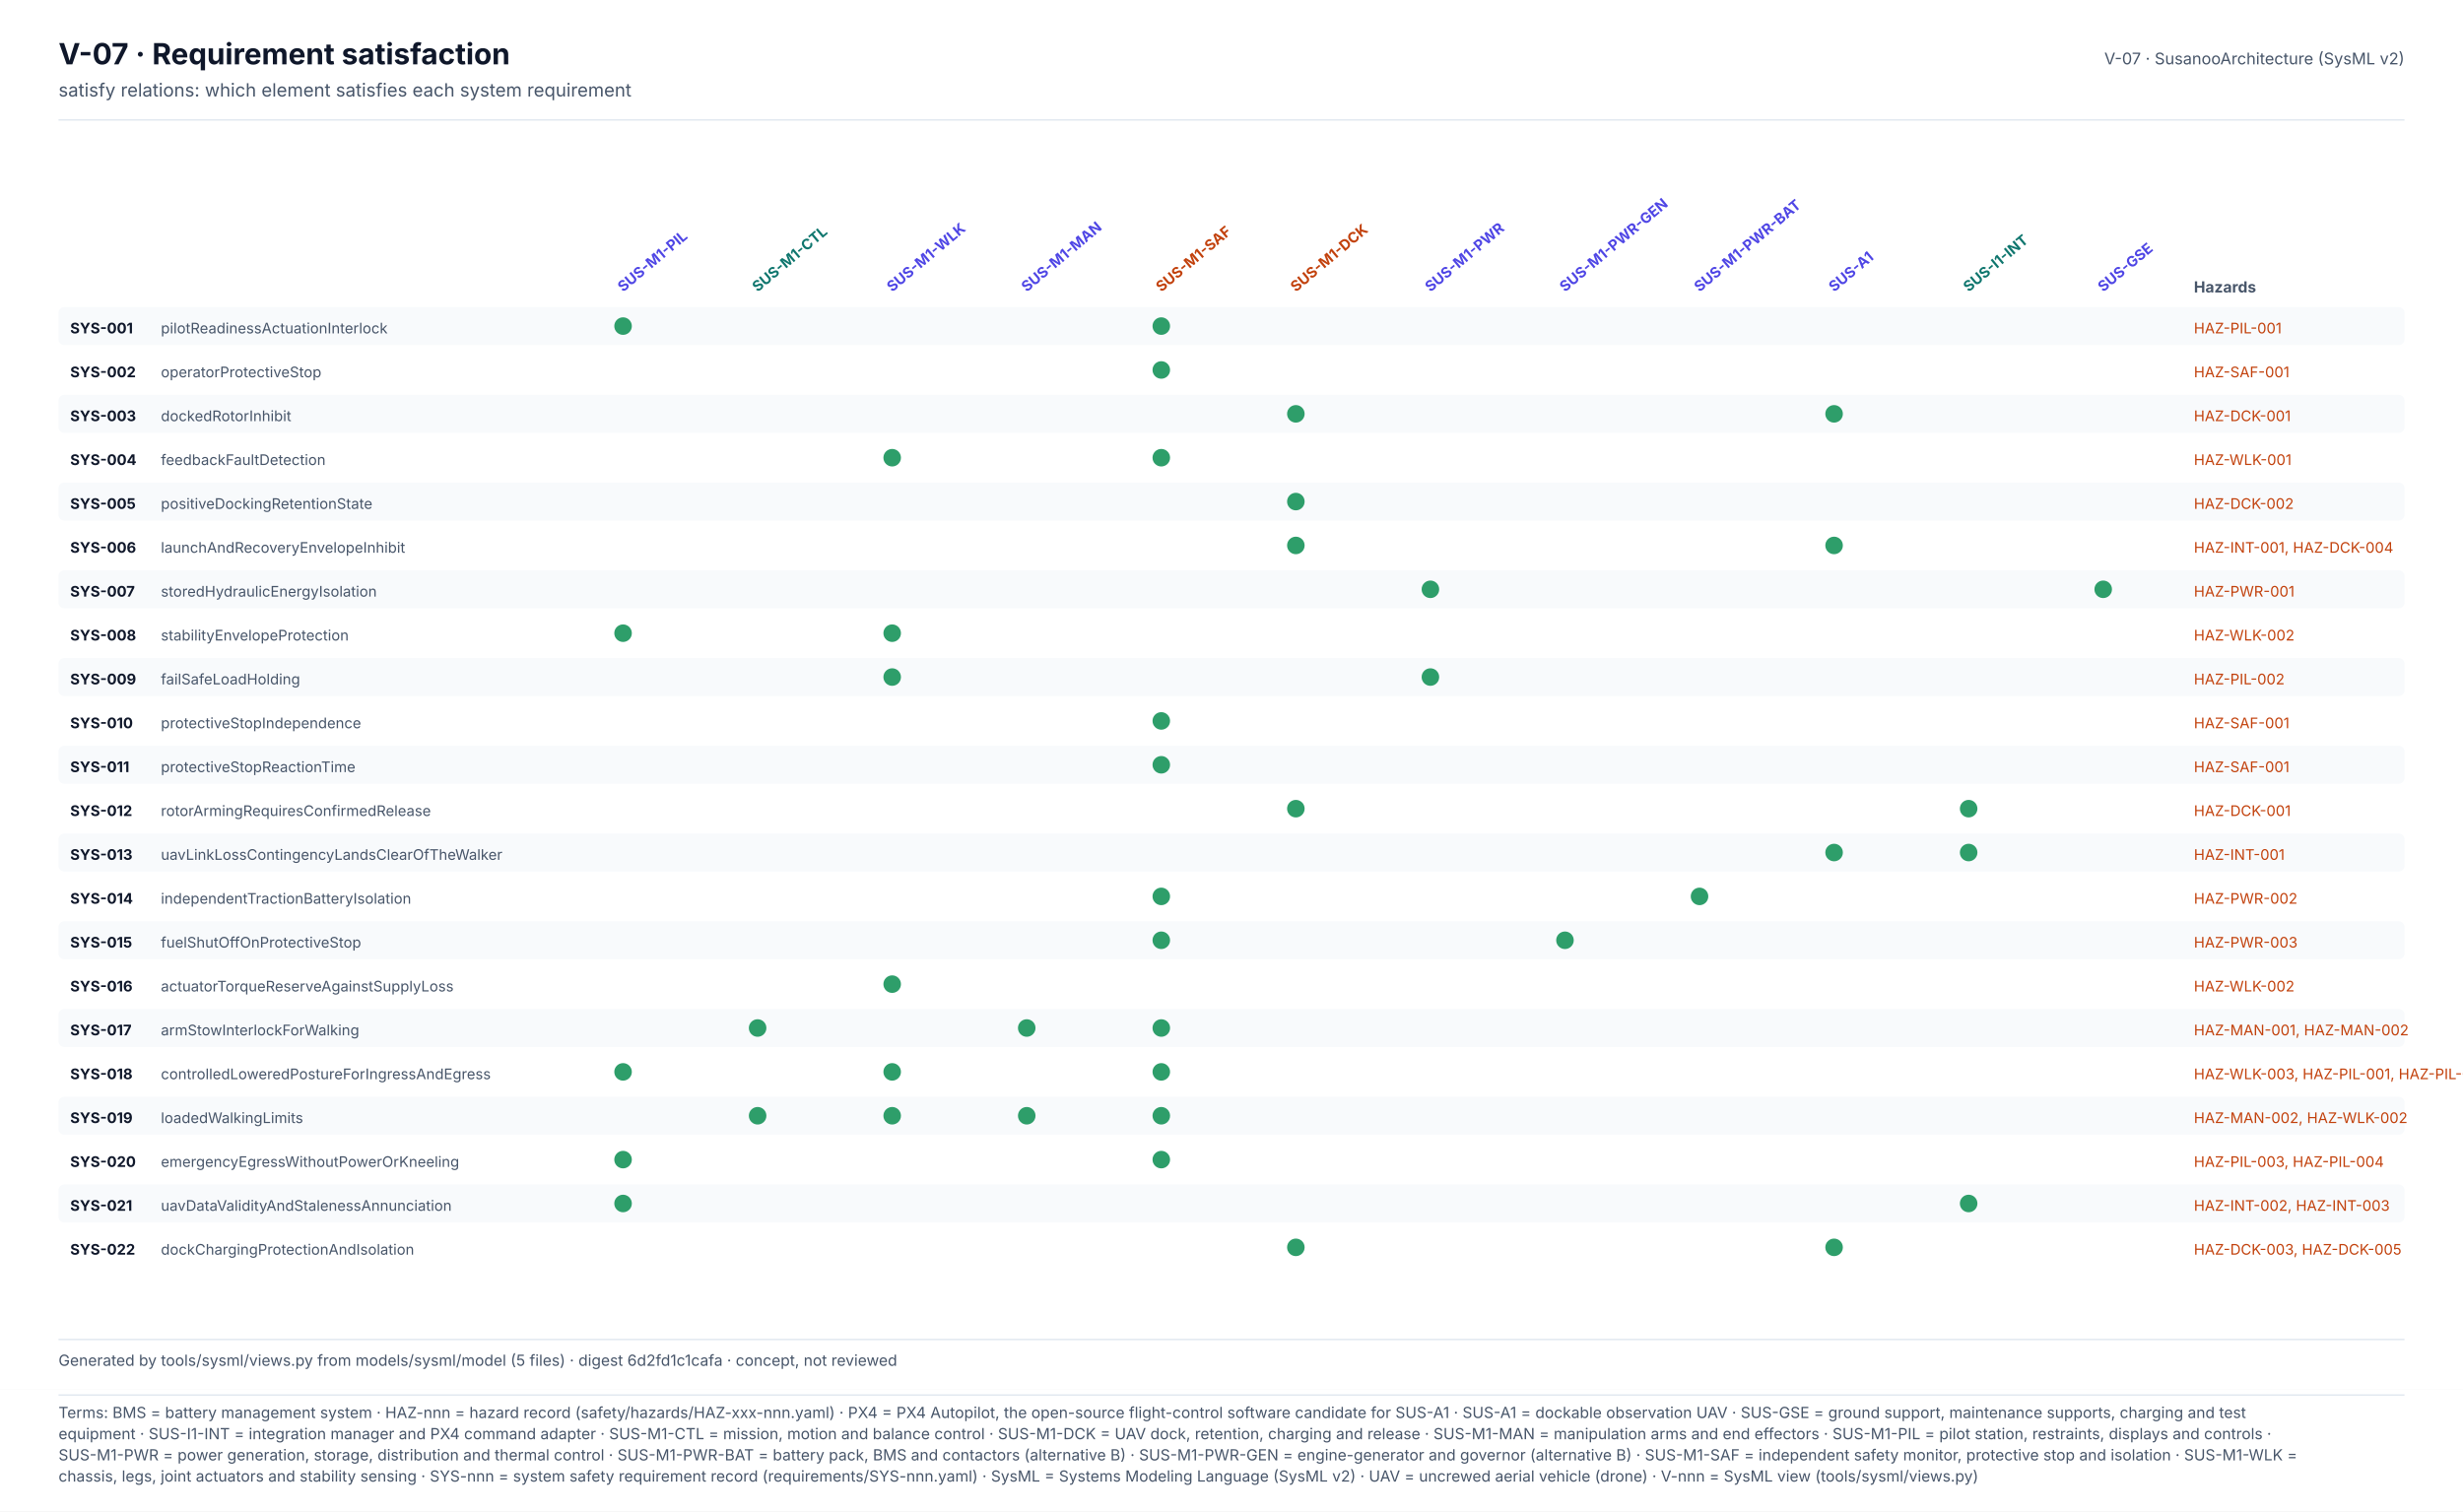
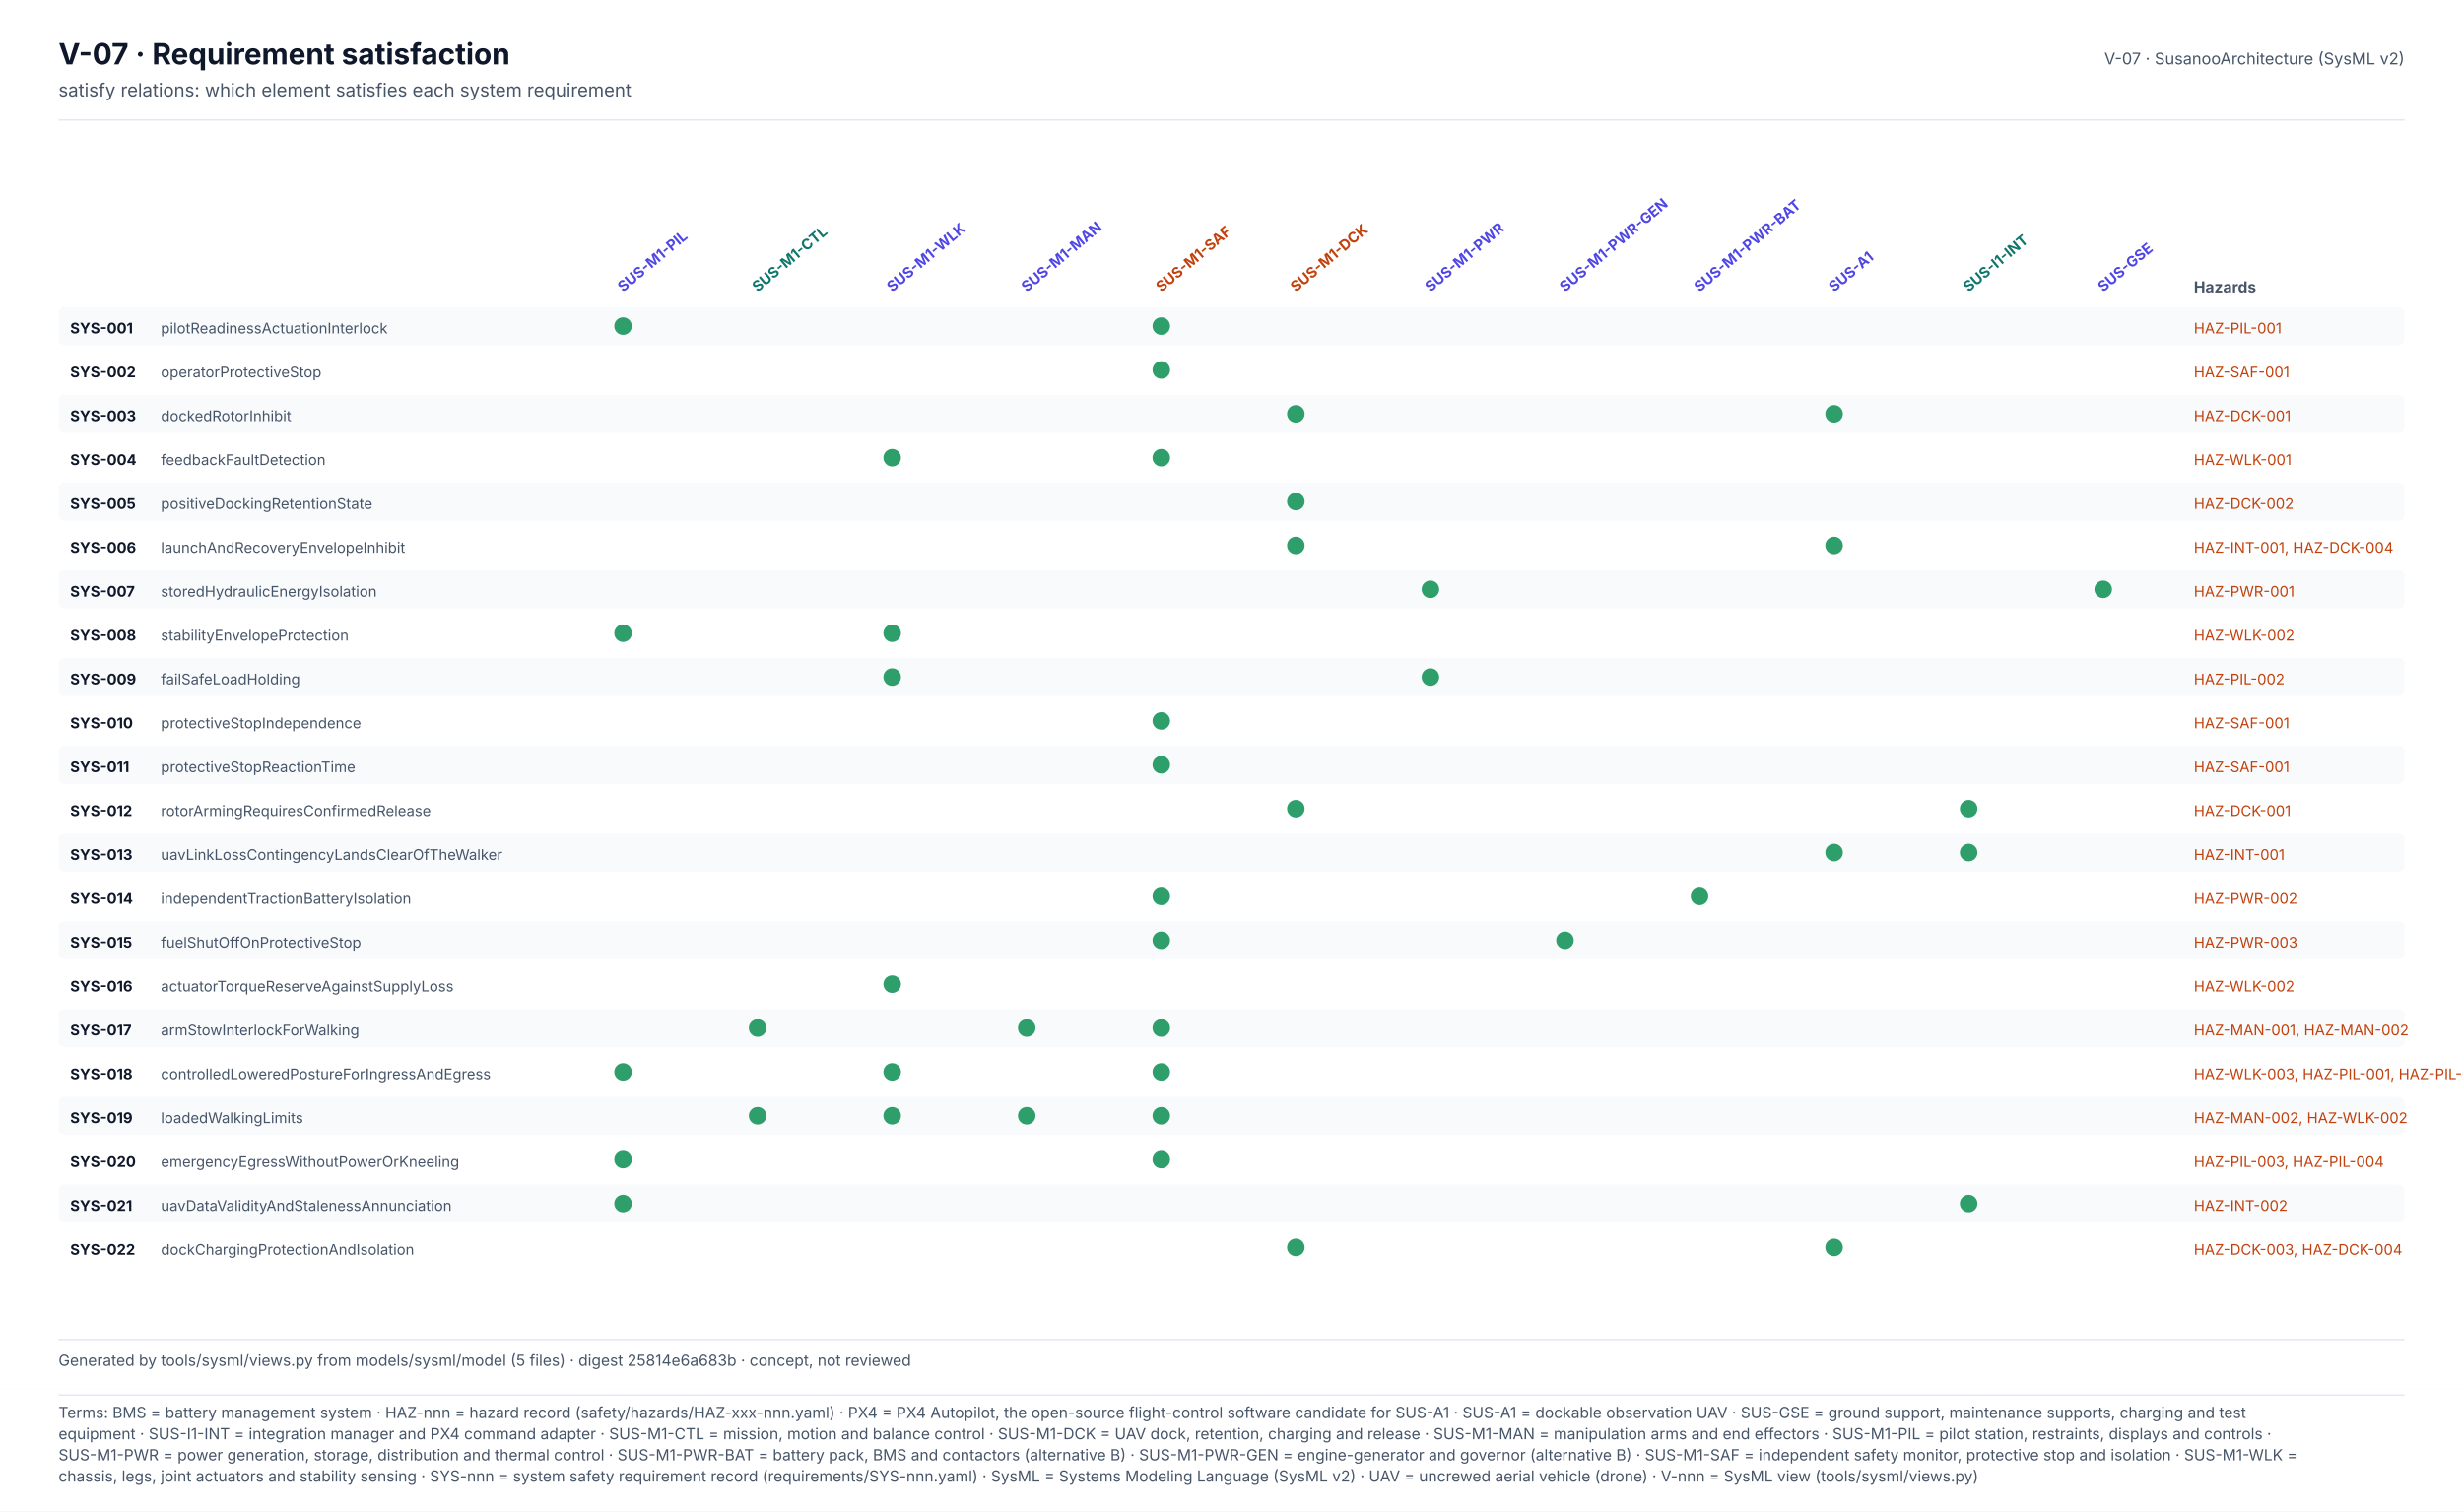
<svg xmlns="http://www.w3.org/2000/svg" width="1684" height="1033.6" viewBox="0 0 1684 1033.6" font-family="Inter, 'Segoe UI', Helvetica, Arial, sans-serif" role="img">
  <defs>
    <marker id="arr" viewBox="0 0 10 10" refX="9" refY="5" markerWidth="7" markerHeight="7" orient="auto-start-reverse">
      <path d="M0,0 L10,5 L0,10 z" fill="#475569" />
    </marker>
  </defs>
  <rect x="0" y="0" width="1684" height="950" rx="0" fill="#FFFFFF" stroke="none" stroke-width="0" />
  <text x="40" y="44" font-size="20" fill="#0F172A" font-weight="700">V-07 · Requirement satisfaction</text>
  <text x="40" y="66" font-size="12.5" fill="#475569">satisfy relations: which element satisfies each system requirement</text>
  <text x="1644" y="44" font-size="11" fill="#475569" text-anchor="end">V-07 · SusanooArchitecture (SysML v2)</text>
  <line x1="40" y1="82" x2="1644" y2="82" stroke="#E2E8F0" stroke-width="1" />
  <text x="426" y="200" font-size="10" fill="#4F46E5" font-weight="700" transform="rotate(-40 426 200)">SUS-M1-PIL</text>
  <text x="518" y="200" font-size="10" fill="#0F766E" font-weight="700" transform="rotate(-40 518 200)">SUS-M1-CTL</text>
  <text x="610" y="200" font-size="10" fill="#4F46E5" font-weight="700" transform="rotate(-40 610 200)">SUS-M1-WLK</text>
  <text x="702" y="200" font-size="10" fill="#4F46E5" font-weight="700" transform="rotate(-40 702 200)">SUS-M1-MAN</text>
  <text x="794" y="200" font-size="10" fill="#C2410C" font-weight="700" transform="rotate(-40 794 200)">SUS-M1-SAF</text>
  <text x="886" y="200" font-size="10" fill="#C2410C" font-weight="700" transform="rotate(-40 886 200)">SUS-M1-DCK</text>
  <text x="978" y="200" font-size="10" fill="#4F46E5" font-weight="700" transform="rotate(-40 978 200)">SUS-M1-PWR</text>
  <text x="1070" y="200" font-size="10" fill="#4F46E5" font-weight="700" transform="rotate(-40 1070 200)">SUS-M1-PWR-GEN</text>
  <text x="1162" y="200" font-size="10" fill="#4F46E5" font-weight="700" transform="rotate(-40 1162 200)">SUS-M1-PWR-BAT</text>
  <text x="1254" y="200" font-size="10" fill="#4F46E5" font-weight="700" transform="rotate(-40 1254 200)">SUS-A1</text>
  <text x="1346" y="200" font-size="10" fill="#0F766E" font-weight="700" transform="rotate(-40 1346 200)">SUS-I1-INT</text>
  <text x="1438" y="200" font-size="10" fill="#4F46E5" font-weight="700" transform="rotate(-40 1438 200)">SUS-GSE</text>
  <text x="1500" y="200" font-size="10.5" fill="#475569" font-weight="700">Hazards</text>
  <rect x="40" y="210" width="1604" height="26" rx="4" fill="#F8FAFC" stroke="none" stroke-width="0" />
  <text x="48" y="228" font-size="10" fill="#0F172A" font-weight="700">SYS-001</text>
  <text x="110" y="228" font-size="10" fill="#475569">pilotReadinessActuationInterlock</text>
  <circle cx="426" cy="223" r="6" fill="#2E9E6A" stroke="none" />
  <circle cx="794" cy="223" r="6" fill="#2E9E6A" stroke="none" />
  <text x="1500" y="228" font-size="10" fill="#C2410C">HAZ-PIL-001</text>
  <rect x="40" y="240" width="1604" height="26" rx="4" fill="#FFFFFF" stroke="none" stroke-width="0" />
  <text x="48" y="258" font-size="10" fill="#0F172A" font-weight="700">SYS-002</text>
  <text x="110" y="258" font-size="10" fill="#475569">operatorProtectiveStop</text>
  <circle cx="794" cy="253" r="6" fill="#2E9E6A" stroke="none" />
  <text x="1500" y="258" font-size="10" fill="#C2410C">HAZ-SAF-001</text>
  <rect x="40" y="270" width="1604" height="26" rx="4" fill="#F8FAFC" stroke="none" stroke-width="0" />
  <text x="48" y="288" font-size="10" fill="#0F172A" font-weight="700">SYS-003</text>
  <text x="110" y="288" font-size="10" fill="#475569">dockedRotorInhibit</text>
  <circle cx="886" cy="283" r="6" fill="#2E9E6A" stroke="none" />
  <circle cx="1254" cy="283" r="6" fill="#2E9E6A" stroke="none" />
  <text x="1500" y="288" font-size="10" fill="#C2410C">HAZ-DCK-001</text>
  <rect x="40" y="300" width="1604" height="26" rx="4" fill="#FFFFFF" stroke="none" stroke-width="0" />
  <text x="48" y="318" font-size="10" fill="#0F172A" font-weight="700">SYS-004</text>
  <text x="110" y="318" font-size="10" fill="#475569">feedbackFaultDetection</text>
  <circle cx="610" cy="313" r="6" fill="#2E9E6A" stroke="none" />
  <circle cx="794" cy="313" r="6" fill="#2E9E6A" stroke="none" />
  <text x="1500" y="318" font-size="10" fill="#C2410C">HAZ-WLK-001</text>
  <rect x="40" y="330" width="1604" height="26" rx="4" fill="#F8FAFC" stroke="none" stroke-width="0" />
  <text x="48" y="348" font-size="10" fill="#0F172A" font-weight="700">SYS-005</text>
  <text x="110" y="348" font-size="10" fill="#475569">positiveDockingRetentionState</text>
  <circle cx="886" cy="343" r="6" fill="#2E9E6A" stroke="none" />
  <text x="1500" y="348" font-size="10" fill="#C2410C">HAZ-DCK-002</text>
  <rect x="40" y="360" width="1604" height="26" rx="4" fill="#FFFFFF" stroke="none" stroke-width="0" />
  <text x="48" y="378" font-size="10" fill="#0F172A" font-weight="700">SYS-006</text>
  <text x="110" y="378" font-size="10" fill="#475569">launchAndRecoveryEnvelopeInhibit</text>
  <circle cx="886" cy="373" r="6" fill="#2E9E6A" stroke="none" />
  <circle cx="1254" cy="373" r="6" fill="#2E9E6A" stroke="none" />
  <text x="1500" y="378" font-size="10" fill="#C2410C">HAZ-INT-001, HAZ-DCK-004</text>
  <rect x="40" y="390" width="1604" height="26" rx="4" fill="#F8FAFC" stroke="none" stroke-width="0" />
  <text x="48" y="408" font-size="10" fill="#0F172A" font-weight="700">SYS-007</text>
  <text x="110" y="408" font-size="10" fill="#475569">storedHydraulicEnergyIsolation</text>
  <circle cx="978" cy="403" r="6" fill="#2E9E6A" stroke="none" />
  <circle cx="1438" cy="403" r="6" fill="#2E9E6A" stroke="none" />
  <text x="1500" y="408" font-size="10" fill="#C2410C">HAZ-PWR-001</text>
  <rect x="40" y="420" width="1604" height="26" rx="4" fill="#FFFFFF" stroke="none" stroke-width="0" />
  <text x="48" y="438" font-size="10" fill="#0F172A" font-weight="700">SYS-008</text>
  <text x="110" y="438" font-size="10" fill="#475569">stabilityEnvelopeProtection</text>
  <circle cx="426" cy="433" r="6" fill="#2E9E6A" stroke="none" />
  <circle cx="610" cy="433" r="6" fill="#2E9E6A" stroke="none" />
  <text x="1500" y="438" font-size="10" fill="#C2410C">HAZ-WLK-002</text>
  <rect x="40" y="450" width="1604" height="26" rx="4" fill="#F8FAFC" stroke="none" stroke-width="0" />
  <text x="48" y="468" font-size="10" fill="#0F172A" font-weight="700">SYS-009</text>
  <text x="110" y="468" font-size="10" fill="#475569">failSafeLoadHolding</text>
  <circle cx="610" cy="463" r="6" fill="#2E9E6A" stroke="none" />
  <circle cx="978" cy="463" r="6" fill="#2E9E6A" stroke="none" />
  <text x="1500" y="468" font-size="10" fill="#C2410C">HAZ-PIL-002</text>
  <rect x="40" y="480" width="1604" height="26" rx="4" fill="#FFFFFF" stroke="none" stroke-width="0" />
  <text x="48" y="498" font-size="10" fill="#0F172A" font-weight="700">SYS-010</text>
  <text x="110" y="498" font-size="10" fill="#475569">protectiveStopIndependence</text>
  <circle cx="794" cy="493" r="6" fill="#2E9E6A" stroke="none" />
  <text x="1500" y="498" font-size="10" fill="#C2410C">HAZ-SAF-001</text>
  <rect x="40" y="510" width="1604" height="26" rx="4" fill="#F8FAFC" stroke="none" stroke-width="0" />
  <text x="48" y="528" font-size="10" fill="#0F172A" font-weight="700">SYS-011</text>
  <text x="110" y="528" font-size="10" fill="#475569">protectiveStopReactionTime</text>
  <circle cx="794" cy="523" r="6" fill="#2E9E6A" stroke="none" />
  <text x="1500" y="528" font-size="10" fill="#C2410C">HAZ-SAF-001</text>
  <rect x="40" y="540" width="1604" height="26" rx="4" fill="#FFFFFF" stroke="none" stroke-width="0" />
  <text x="48" y="558" font-size="10" fill="#0F172A" font-weight="700">SYS-012</text>
  <text x="110" y="558" font-size="10" fill="#475569">rotorArmingRequiresConfirmedRelease</text>
  <circle cx="886" cy="553" r="6" fill="#2E9E6A" stroke="none" />
  <circle cx="1346" cy="553" r="6" fill="#2E9E6A" stroke="none" />
  <text x="1500" y="558" font-size="10" fill="#C2410C">HAZ-DCK-001</text>
  <rect x="40" y="570" width="1604" height="26" rx="4" fill="#F8FAFC" stroke="none" stroke-width="0" />
  <text x="48" y="588" font-size="10" fill="#0F172A" font-weight="700">SYS-013</text>
  <text x="110" y="588" font-size="10" fill="#475569">uavLinkLossContingencyLandsClearOfTheWalker</text>
  <circle cx="1254" cy="583" r="6" fill="#2E9E6A" stroke="none" />
  <circle cx="1346" cy="583" r="6" fill="#2E9E6A" stroke="none" />
  <text x="1500" y="588" font-size="10" fill="#C2410C">HAZ-INT-001</text>
  <rect x="40" y="600" width="1604" height="26" rx="4" fill="#FFFFFF" stroke="none" stroke-width="0" />
  <text x="48" y="618" font-size="10" fill="#0F172A" font-weight="700">SYS-014</text>
  <text x="110" y="618" font-size="10" fill="#475569">independentTractionBatteryIsolation</text>
  <circle cx="794" cy="613" r="6" fill="#2E9E6A" stroke="none" />
  <circle cx="1162" cy="613" r="6" fill="#2E9E6A" stroke="none" />
  <text x="1500" y="618" font-size="10" fill="#C2410C">HAZ-PWR-002</text>
  <rect x="40" y="630" width="1604" height="26" rx="4" fill="#F8FAFC" stroke="none" stroke-width="0" />
  <text x="48" y="648" font-size="10" fill="#0F172A" font-weight="700">SYS-015</text>
  <text x="110" y="648" font-size="10" fill="#475569">fuelShutOffOnProtectiveStop</text>
  <circle cx="794" cy="643" r="6" fill="#2E9E6A" stroke="none" />
  <circle cx="1070" cy="643" r="6" fill="#2E9E6A" stroke="none" />
  <text x="1500" y="648" font-size="10" fill="#C2410C">HAZ-PWR-003</text>
  <rect x="40" y="660" width="1604" height="26" rx="4" fill="#FFFFFF" stroke="none" stroke-width="0" />
  <text x="48" y="678" font-size="10" fill="#0F172A" font-weight="700">SYS-016</text>
  <text x="110" y="678" font-size="10" fill="#475569">actuatorTorqueReserveAgainstSupplyLoss</text>
  <circle cx="610" cy="673" r="6" fill="#2E9E6A" stroke="none" />
  <text x="1500" y="678" font-size="10" fill="#C2410C">HAZ-WLK-002</text>
  <rect x="40" y="690" width="1604" height="26" rx="4" fill="#F8FAFC" stroke="none" stroke-width="0" />
  <text x="48" y="708" font-size="10" fill="#0F172A" font-weight="700">SYS-017</text>
  <text x="110" y="708" font-size="10" fill="#475569">armStowInterlockForWalking</text>
  <circle cx="518" cy="703" r="6" fill="#2E9E6A" stroke="none" />
  <circle cx="702" cy="703" r="6" fill="#2E9E6A" stroke="none" />
  <circle cx="794" cy="703" r="6" fill="#2E9E6A" stroke="none" />
  <text x="1500" y="708" font-size="10" fill="#C2410C">HAZ-MAN-001, HAZ-MAN-002</text>
  <rect x="40" y="720" width="1604" height="26" rx="4" fill="#FFFFFF" stroke="none" stroke-width="0" />
  <text x="48" y="738" font-size="10" fill="#0F172A" font-weight="700">SYS-018</text>
  <text x="110" y="738" font-size="10" fill="#475569">controlledLoweredPostureForIngressAndEgress</text>
  <circle cx="426" cy="733" r="6" fill="#2E9E6A" stroke="none" />
  <circle cx="610" cy="733" r="6" fill="#2E9E6A" stroke="none" />
  <circle cx="794" cy="733" r="6" fill="#2E9E6A" stroke="none" />
  <text x="1500" y="738" font-size="10" fill="#C2410C">HAZ-WLK-003, HAZ-PIL-001, HAZ-PIL-004</text>
  <rect x="40" y="750" width="1604" height="26" rx="4" fill="#F8FAFC" stroke="none" stroke-width="0" />
  <text x="48" y="768" font-size="10" fill="#0F172A" font-weight="700">SYS-019</text>
  <text x="110" y="768" font-size="10" fill="#475569">loadedWalkingLimits</text>
  <circle cx="518" cy="763" r="6" fill="#2E9E6A" stroke="none" />
  <circle cx="610" cy="763" r="6" fill="#2E9E6A" stroke="none" />
  <circle cx="702" cy="763" r="6" fill="#2E9E6A" stroke="none" />
  <circle cx="794" cy="763" r="6" fill="#2E9E6A" stroke="none" />
  <text x="1500" y="768" font-size="10" fill="#C2410C">HAZ-MAN-002, HAZ-WLK-002</text>
  <rect x="40" y="780" width="1604" height="26" rx="4" fill="#FFFFFF" stroke="none" stroke-width="0" />
  <text x="48" y="798" font-size="10" fill="#0F172A" font-weight="700">SYS-020</text>
  <text x="110" y="798" font-size="10" fill="#475569">emergencyEgressWithoutPowerOrKneeling</text>
  <circle cx="426" cy="793" r="6" fill="#2E9E6A" stroke="none" />
  <circle cx="794" cy="793" r="6" fill="#2E9E6A" stroke="none" />
  <text x="1500" y="798" font-size="10" fill="#C2410C">HAZ-PIL-003, HAZ-PIL-004</text>
  <rect x="40" y="810" width="1604" height="26" rx="4" fill="#F8FAFC" stroke="none" stroke-width="0" />
  <text x="48" y="828" font-size="10" fill="#0F172A" font-weight="700">SYS-021</text>
  <text x="110" y="828" font-size="10" fill="#475569">uavDataValidityAndStalenessAnnunciation</text>
  <circle cx="426" cy="823" r="6" fill="#2E9E6A" stroke="none" />
  <circle cx="1346" cy="823" r="6" fill="#2E9E6A" stroke="none" />
-   <text x="1500" y="828" font-size="10" fill="#C2410C">HAZ-INT-002, HAZ-INT-003</text>
+   <text x="1500" y="828" font-size="10" fill="#C2410C">HAZ-INT-002</text>
  <rect x="40" y="840" width="1604" height="26" rx="4" fill="#FFFFFF" stroke="none" stroke-width="0" />
  <text x="48" y="858" font-size="10" fill="#0F172A" font-weight="700">SYS-022</text>
  <text x="110" y="858" font-size="10" fill="#475569">dockChargingProtectionAndIsolation</text>
  <circle cx="886" cy="853" r="6" fill="#2E9E6A" stroke="none" />
  <circle cx="1254" cy="853" r="6" fill="#2E9E6A" stroke="none" />
-   <text x="1500" y="858" font-size="10" fill="#C2410C">HAZ-DCK-003, HAZ-DCK-005</text>
+   <text x="1500" y="858" font-size="10" fill="#C2410C">HAZ-DCK-003, HAZ-DCK-004</text>
  <line x1="40" y1="916" x2="1644" y2="916" stroke="#E2E8F0" stroke-width="1" />
-   <text x="40" y="934" font-size="10.5" fill="#475569">Generated by tools/sysml/views.py from models/sysml/model (5 files) · digest 6d2fd1c1cafa · concept, not reviewed</text>
+   <text x="40" y="934" font-size="10.5" fill="#475569">Generated by tools/sysml/views.py from models/sysml/model (5 files) · digest 25814e6a683b · concept, not reviewed</text>
  <g class="terms" data-base-h="950">
    <rect x="0" y="950" width="1684" height="83.6" fill="#FFFFFF" />
    <line x1="40" y1="954" x2="1644" y2="954" stroke="#E2E8F0" stroke-width="1" />
    <text x="40" y="969.7" font-size="10.5" fill="#475569" font-family="Inter, 'Segoe UI', Helvetica, Arial, sans-serif">Terms: BMS = battery management system · HAZ-nnn = hazard record (safety/hazards/HAZ-xxx-nnn.yaml) · PX4 = PX4 Autopilot, the open-source flight-control software candidate for SUS-A1 · SUS-A1 = dockable observation UAV · SUS-GSE = ground support, maintenance supports, charging and test</text>
    <text x="40" y="984.2" font-size="10.5" fill="#475569" font-family="Inter, 'Segoe UI', Helvetica, Arial, sans-serif">equipment · SUS-I1-INT = integration manager and PX4 command adapter · SUS-M1-CTL = mission, motion and balance control · SUS-M1-DCK = UAV dock, retention, charging and release · SUS-M1-MAN = manipulation arms and end effectors · SUS-M1-PIL = pilot station, restraints, displays and controls ·</text>
    <text x="40" y="998.7" font-size="10.5" fill="#475569" font-family="Inter, 'Segoe UI', Helvetica, Arial, sans-serif">SUS-M1-PWR = power generation, storage, distribution and thermal control · SUS-M1-PWR-BAT = battery pack, BMS and contactors (alternative B) · SUS-M1-PWR-GEN = engine-generator and governor (alternative B) · SUS-M1-SAF = independent safety monitor, protective stop and isolation · SUS-M1-WLK =</text>
    <text x="40" y="1013.2" font-size="10.5" fill="#475569" font-family="Inter, 'Segoe UI', Helvetica, Arial, sans-serif">chassis, legs, joint actuators and stability sensing · SYS-nnn = system safety requirement record (requirements/SYS-nnn.yaml) · SysML = Systems Modeling Language (SysML v2) · UAV = uncrewed aerial vehicle (drone) · V-nnn = SysML view (tools/sysml/views.py)</text>
  </g>
</svg>
